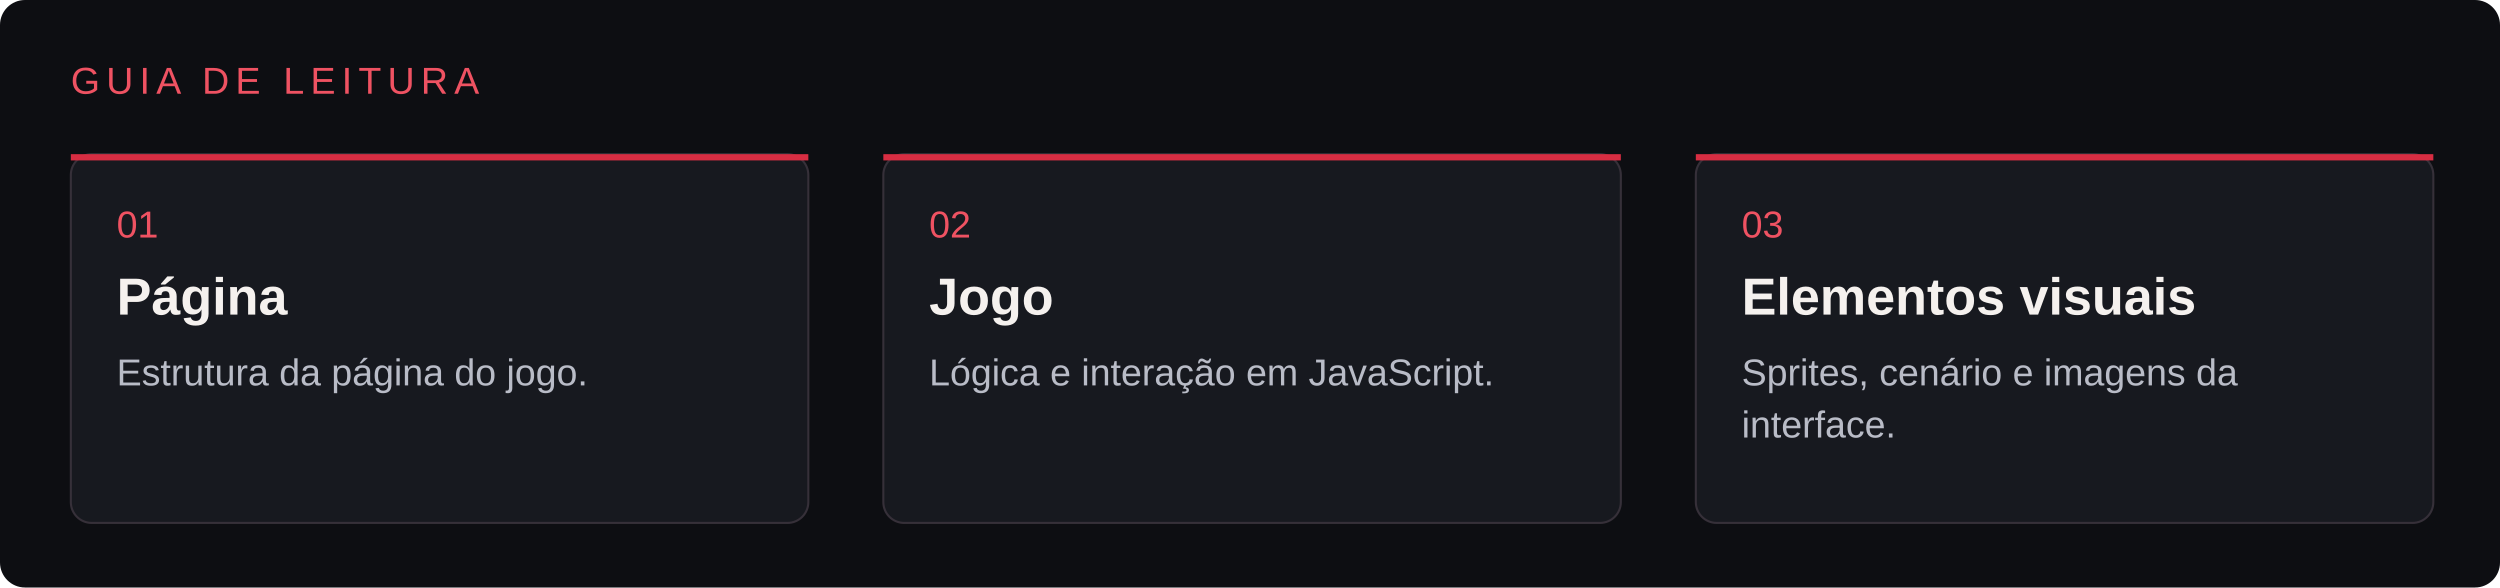
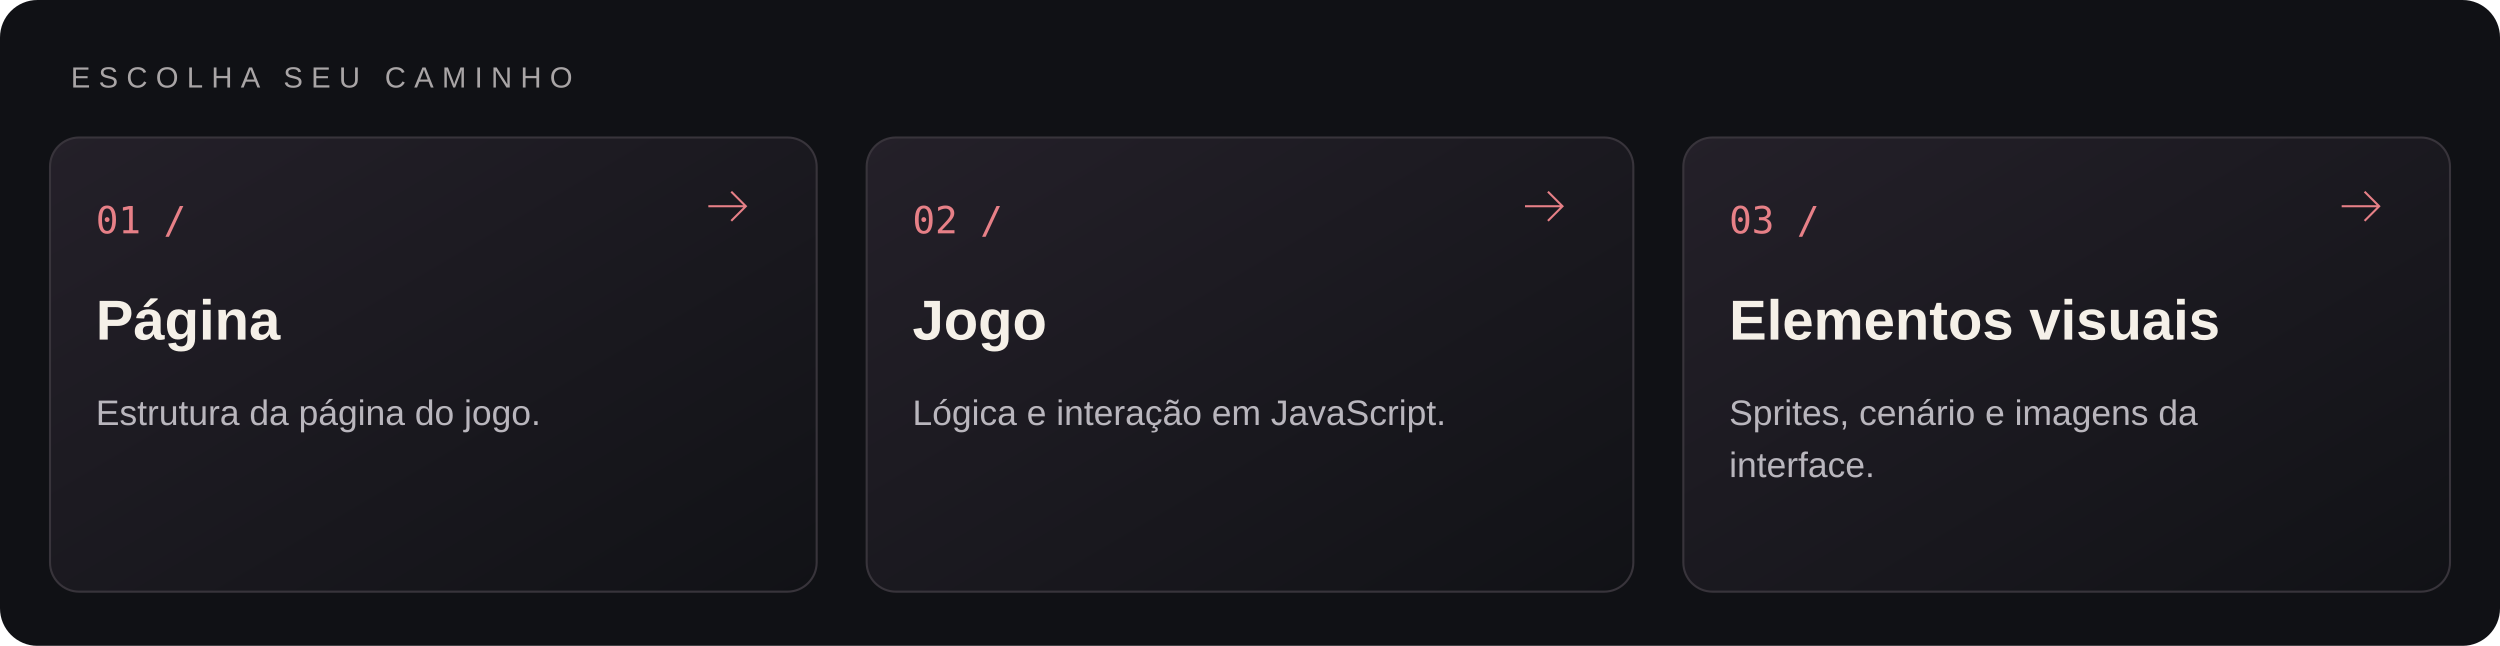
- <svg xmlns="http://www.w3.org/2000/svg" width="1200" height="282" viewBox="0 0 1200 282" role="img">
-   <rect width="1200" height="282" rx="12" fill="#0d0e12" />
-   <text x="34" y="45" font-family="Arial" font-size="18" letter-spacing="3" fill="#ef5262">GUIA DE LEITURA</text>
-   <rect x="34" y="74" width="354" height="177" rx="10" fill="#17191f" stroke="#363039" />
-   <rect x="34" y="74" width="354" height="3" fill="#d72d42" />
-   <text x="56" y="114" fill="#ef5262" font-family="Arial" font-size="18">01</text>
-   <text x="56" y="151" fill="#f5f1ee" font-family="Arial" font-weight="700" font-size="25">Página</text>
-   <text x="56" y="185" fill="#b9bcc7" font-family="Arial" font-size="18">Estrutura da página do jogo.</text>
-   <rect x="424" y="74" width="354" height="177" rx="10" fill="#17191f" stroke="#363039" />
-   <rect x="424" y="74" width="354" height="3" fill="#d72d42" />
-   <text x="446" y="114" fill="#ef5262" font-family="Arial" font-size="18">02</text>
-   <text x="446" y="151" fill="#f5f1ee" font-family="Arial" font-weight="700" font-size="25">Jogo</text>
-   <text x="446" y="185" fill="#b9bcc7" font-family="Arial" font-size="18">Lógica e interação em JavaScript.</text>
-   <rect x="814" y="74" width="354" height="177" rx="10" fill="#17191f" stroke="#363039" />
-   <rect x="814" y="74" width="354" height="3" fill="#d72d42" />
-   <text x="836" y="114" fill="#ef5262" font-family="Arial" font-size="18">03</text>
-   <text x="836" y="151" fill="#f5f1ee" font-family="Arial" font-weight="700" font-size="25">Elementos visuais</text>
-   <text x="836" y="185" fill="#b9bcc7" font-family="Arial" font-size="18">Sprites, cenário e imagens da</text>
-   <text x="836" y="210" fill="#b9bcc7" font-family="Arial" font-size="18">interface.</text>
+ <svg xmlns="http://www.w3.org/2000/svg" width="1200" height="310" viewBox="0 0 1200 310">
+   <defs>
+     <linearGradient id="g" x2="1" y2="1">
+       <stop stop-color="#242029" />
+       <stop offset="1" stop-color="#111216" />
+     </linearGradient>
+   </defs>
+   <rect width="1200" height="310" rx="18" fill="#101115" />
+   <text x="34" y="42" fill="#a9a5a6" font-family="Arial" font-size="14" letter-spacing="4">ESCOLHA SEU CAMINHO</text>
+   <rect x="24" y="66" width="368" height="218" rx="14" fill="url(#g)" stroke="#38343b" />
+   <text x="46" y="112" fill="#e78087" font-family="monospace" font-size="18">01 /</text>
+   <path d="M340 99h18m-7-7 7 7-7 7" fill="none" stroke="#e78087" />
+   <text x="46" y="163" fill="#f5f0e8" font-family="Arial" font-size="27" font-weight="600">Página</text>
+   <text x="46" y="204" fill="#b9b6bd" font-family="Arial" font-size="17">Estrutura da página do jogo.</text>
+   <rect x="416" y="66" width="368" height="218" rx="14" fill="url(#g)" stroke="#38343b" />
+   <text x="438" y="112" fill="#e78087" font-family="monospace" font-size="18">02 /</text>
+   <path d="M732 99h18m-7-7 7 7-7 7" fill="none" stroke="#e78087" />
+   <text x="438" y="163" fill="#f5f0e8" font-family="Arial" font-size="27" font-weight="600">Jogo</text>
+   <text x="438" y="204" fill="#b9b6bd" font-family="Arial" font-size="17">Lógica e interação em JavaScript.</text>
+   <rect x="808" y="66" width="368" height="218" rx="14" fill="url(#g)" stroke="#38343b" />
+   <text x="830" y="112" fill="#e78087" font-family="monospace" font-size="18">03 /</text>
+   <path d="M1124 99h18m-7-7 7 7-7 7" fill="none" stroke="#e78087" />
+   <text x="830" y="163" fill="#f5f0e8" font-family="Arial" font-size="27" font-weight="600">Elementos visuais</text>
+   <text x="830" y="204" fill="#b9b6bd" font-family="Arial" font-size="17">Sprites, cenário e imagens da</text>
+   <text x="830" y="229" fill="#b9b6bd" font-family="Arial" font-size="17">interface.</text>
</svg>
